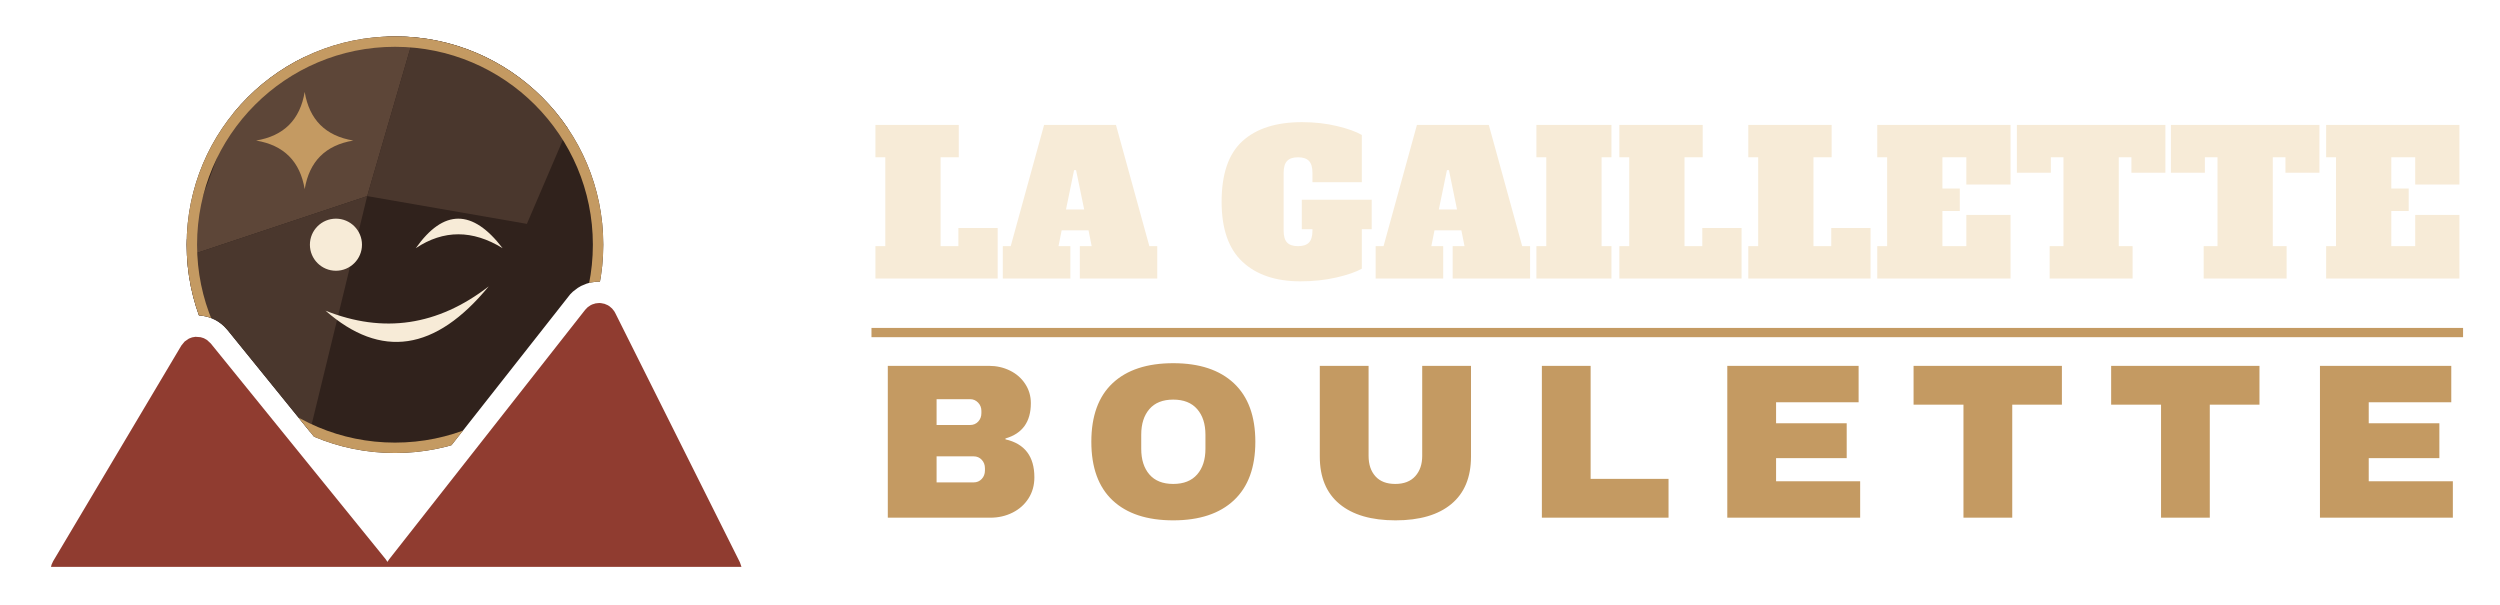
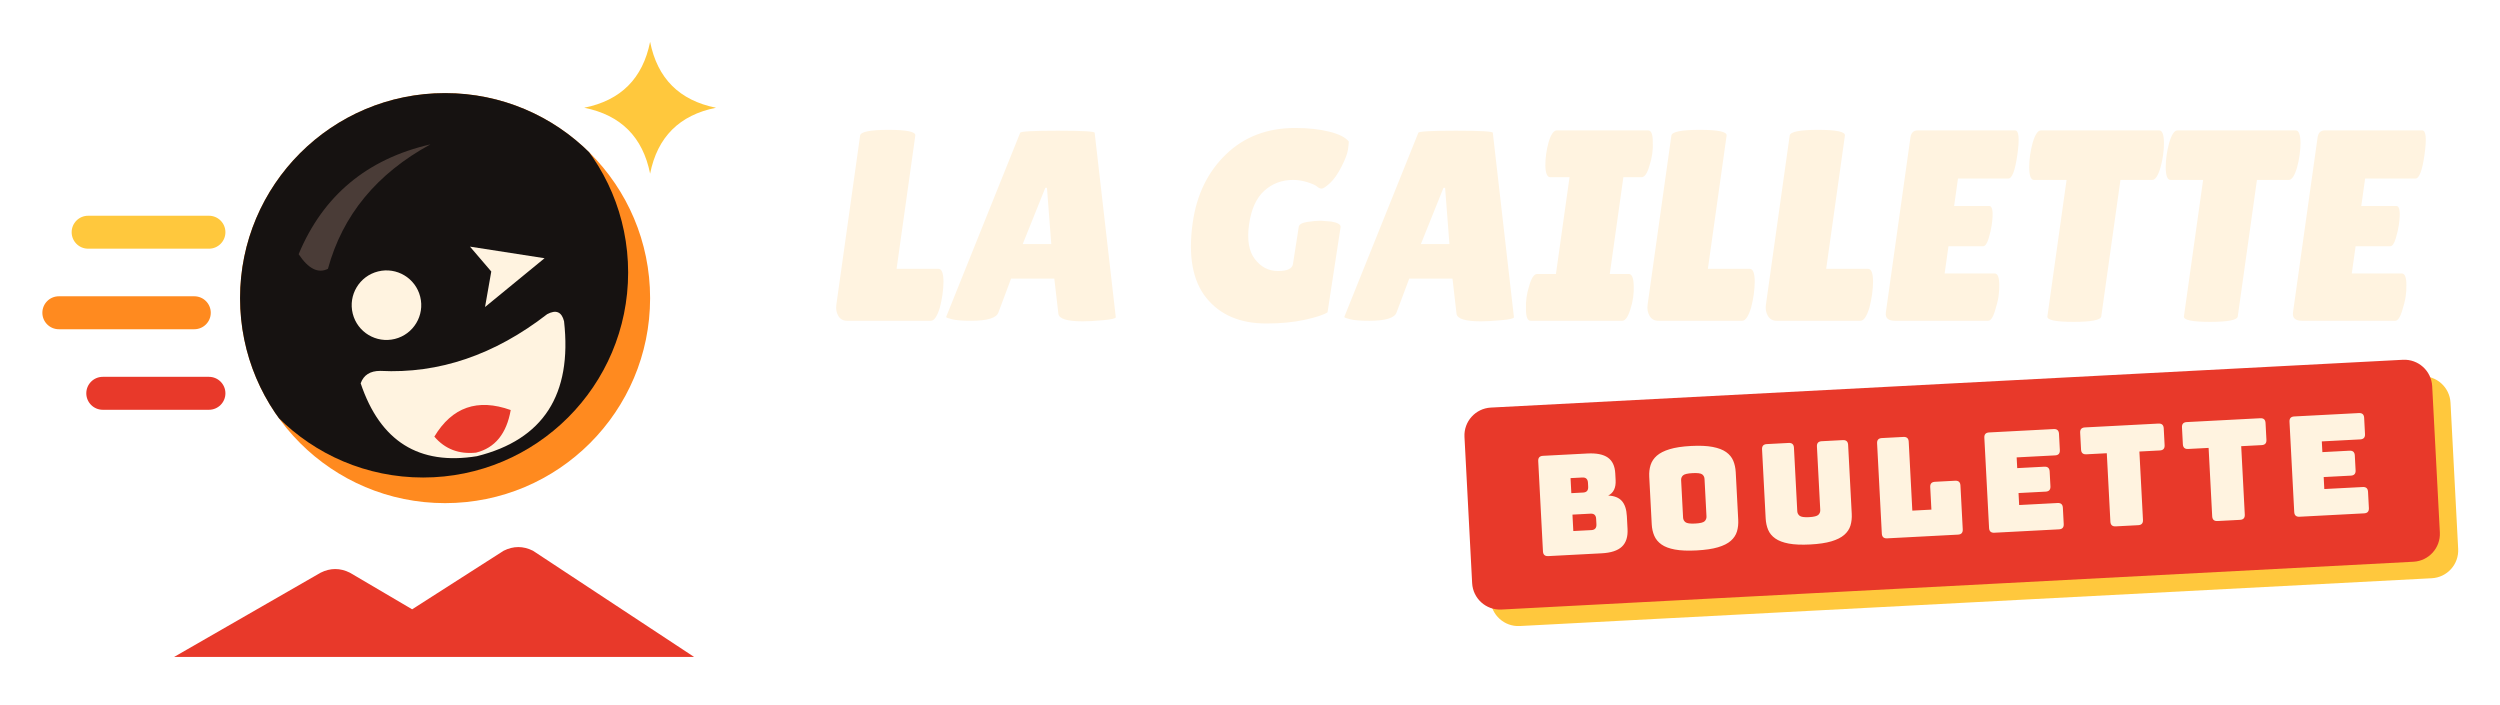
- <svg xmlns="http://www.w3.org/2000/svg" viewBox="0 0 810.2 196.0" width="810" height="196" role="img">
-   <g transform="translate(12 12) scale(1.16) translate(0 -36)">
+ <svg xmlns="http://www.w3.org/2000/svg" viewBox="0 0 716.7 202" width="717" height="202" role="img">
+   <g transform="translate(12 12) scale(1.05) translate(-2 -12)">
+     <path d="M14.5 59.5 H47.5 A4.5 4.5 0 0 1 47.5 68.5 H14.5 A4.5 4.5 0 0 1 14.5 59.5 Z" fill="#ffc83d" />
+     <path d="M6.5 81.5 H43.5 A4.5 4.5 0 0 1 43.5 90.5 H6.5 A4.5 4.5 0 0 1 6.5 81.5 Z" fill="#ff8a1f" />
+     <path d="M18.5 103.5 H47.5 A4.5 4.5 0 0 1 47.5 112.5 H18.5 A4.5 4.5 0 0 1 18.5 103.5 Z" fill="#e8392a" />
+     <path d="M38 180 L78 157 Q82 155 86 157 L103 167 L128 151 Q132 149 136 151 L180 180 Z" fill="#e8392a" />
    <defs>
-       <clipPath id="clip-color">
-         <path d="M159.97 92.04 L159.71 88.12 L159.49 86.17 L159.2 84.23 L158.43 80.38 L157.96 78.47 L156.82 74.71 L156.15 72.86 L154.65 69.24 L153.81 67.46 L151.96 64 L149.89 60.67 L148.77 59.05 L146.38 55.94 L145.11 54.44 L143.79 52.98 L141.02 50.21 L139.56 48.89 L136.53 46.4 L134.95 45.23 L131.68 43.05 L128.28 41.08 L126.54 40.19 L122.96 38.57 L121.14 37.85 L117.42 36.58 L115.53 36.04 L113.62 35.57 L109.77 34.8 L105.88 34.29 L103.92 34.13 L101.96 34.03 L98.04 34.03 L94.12 34.29 L92.17 34.51 L88.29 35.15 L86.38 35.57 L84.47 36.04 L80.71 37.18 L78.86 37.85 L75.24 39.35 L71.72 41.08 L70 42.04 L68.32 43.05 L65.05 45.23 L61.94 47.62 L60.44 48.89 L58.98 50.21 L56.21 52.98 L54.89 54.44 L52.4 57.47 L50.11 60.67 L49.05 62.32 L47.08 65.72 L46.19 67.46 L44.57 71.04 L43.85 72.86 L43.18 74.71 L42.04 78.47 L41.15 82.29 L40.8 84.23 L40.51 86.17 L40.13 90.08 L40.03 92.04 L40.03 95.96 L40.29 99.88 L40.51 101.83 L41.15 105.71 L42.04 109.53 L43.37 113.8 L44.61 113.72 L45.66 113.77 L47.27 114.04 L48.29 114.35 L49.7 114.96 L50.61 115.49 L51.47 116.11 L52.26 116.8 L53.18 117.79 L79.64 150.43 L82.58 151.42 L84.47 151.96 L86.38 152.43 L90.23 153.2 L94.12 153.71 L96.08 153.87 L98.04 153.97 L101.96 153.97 L103.92 153.87 L107.83 153.49 L111.71 152.85 L113.95 152.35 L148.93 107.89 L149.71 107.11 L151.07 106.07 L152.03 105.51 L153.51 104.89 L154.57 104.58 L156.26 104.33 L157.87 104.33 L159.07 104.49 L159.49 101.83 L159.87 97.92 L159.97 95.96 Z" />
+       <clipPath id="ball-clip">
+         <circle cx="112" cy="82" r="56" />
      </clipPath>
    </defs>
-     <g clip-path="url(#clip-color)">
-       <g transform="translate(100 94) scale(0.97) translate(-100 -100)">
-         <defs>
-           <clipPath id="gaillette-in-color">
-             <circle cx="100" cy="100" r="60" />
-           </clipPath>
-         </defs>
-         <circle cx="100" cy="100" r="60" fill="#30221c" />
-         <g clip-path="url(#gaillette-in-color)">
-           <path d="M38 104 L58 50 L106 38 L92 86 Z" fill="#5d4638" />
-           <path d="M92 86 L106 38 L156 52 L138 94 Z" fill="#4a372d" />
-           <path d="M38 104 L92 86 L74 160 L38 146 Z" fill="#4a372d" />
-         </g>
-         <circle cx="100" cy="100" r="58.5" fill="none" stroke="#c49a62" stroke-width="3" />
-         <path d="M75.5 100 A7.5 7.5 0 1 0 90.5 100 A7.5 7.5 0 1 0 75.5 100 Z M106 101 Q118 84 131 101 Q118 93 106 101 Z M80 119 Q104 140 127 112 Q105 129 80 119 Z" fill="#f7ebd7" />
-         <path d="M74 56 Q76 68 88 70 Q76 72 74 84 Q72 72 60 70 Q72 68 74 56 Z" fill="#c49a62" />
-       </g>
+     <circle cx="112" cy="82" r="56" fill="#ff8a1f" />
+     <g clip-path="url(#ball-clip)">
+       <circle cx="106" cy="75" r="56" fill="#161211" />
+       <path d="M72 70 Q82 46 108 40 Q86 52 80 74 Q76 76 72 70 Z" fill="#4a3c37" />
    </g>
-     <path d="M196.8 184 L196.38 182.76 L161.53 113.06 L161.28 112.62 L160.66 111.83 L159.9 111.18 L159.47 110.91 L158.55 110.52 L157.56 110.32 L157.06 110.29 L156.06 110.39 L155.1 110.69 L154.65 110.91 L153.82 111.48 L153.13 112.2 L98.36 181.91 L97.9 182.61 L97.39 181.85 L48.52 121.57 L47.46 120.6 L46.62 120.13 L45.7 119.84 L44.27 119.73 L43.32 119.89 L42.43 120.23 L41.24 121.05 L40.33 122.16 L4.49 182.44 L4.07 183.35 L3.9 184 Z" fill="#903c30" />
+     <g transform="rotate(-14 112 82)">
+       <path d="M86.5 80 A9.5 9.5 0 1 0 105.5 80 A9.5 9.5 0 1 0 86.5 80 Z M122 70 L141 78 L122 87 L126 78 Z M84 99 Q86 96 90 97 Q113 104 138 93 Q142 92 142 96 Q138 126 110 126 Q86 124 84 99 Z" fill="#fff3e0" />
+       <path d="M100 118 Q110 108 122 116 Q118 125 110 125 Q103 124 100 118 Z" fill="#e8392a" />
+     </g>
+     <path d="M168 12 Q171 27 186 30 Q171 33 168 48 Q165 33 150 30 Q165 27 168 12 Z" fill="#ffc83d" />
  </g>
-   <g transform="translate(282.43 26.25)">
-     <path d="M1.28 64V53.5H4.48V24.7H1.28V14.21H28.29V24.7H22.4V53.5H28.16V47.62H40.9V64Z M90.05 53.5H92.61V64H67.52V53.5H71.36L70.34 48.38H61.63L60.61 53.5H64.45V64H42.56V53.5H45.12L55.94 14.21H79.23ZM63.04 41.6H68.93L66.3 28.86H65.66Z M162.11 48H158.91V60.8Q156.1 62.4 150.69 63.65Q145.28 64.9 139.01 64.9Q127.04 64.9 120.26 58.59Q113.47 52.29 113.47 39.1Q113.47 25.6 120.22 19.46Q126.98 13.31 139.52 13.31Q145.6 13.31 150.91 14.59Q156.22 15.87 158.91 17.47V32.77H142.91V29.76Q142.91 27.07 141.79 25.89Q140.67 24.7 138.24 24.7Q135.81 24.7 134.69 25.89Q133.57 27.07 133.57 29.76V48.45Q133.57 51.14 134.69 52.32Q135.81 53.5 138.24 53.5Q140.67 53.5 141.79 52.32Q142.91 51.14 142.91 48.45V48H139.46V38.46H162.11Z M210.88 53.5H213.44V64H188.35V53.5H192.19L191.17 48.38H182.46L181.44 53.5H185.28V64H163.39V53.5H165.95L176.77 14.21H200.06ZM183.87 41.6H189.76L187.14 28.86H186.5Z M215.49 64V53.5H218.69V24.7H215.49V14.21H239.81V24.7H236.61V53.5H239.81V64Z M242.37 64V53.5H245.57V24.7H242.37V14.21H269.38V24.7H263.49V53.5H269.25V47.62H281.98V64Z M284.16 64V53.5H287.36V24.7H284.16V14.21H311.17V24.7H305.28V53.5H311.04V47.62H323.78V64Z M325.95 64V53.5H329.15V24.7H325.95V14.21H369.15V33.54H354.82V24.7H347.07V34.82H352.7V42.11H347.07V53.5H354.82V43.39H369.15V64Z M419.33 29.7H408.32V24.7H404.22V53.5H408.7V64H381.82V53.5H386.3V24.7H382.21V29.7H371.2V14.21H419.33Z M469.25 29.7H458.24V24.7H454.14V53.5H458.62V64H431.74V53.5H436.22V24.7H432.13V29.7H421.12V14.21H469.25Z M471.42 64V53.5H474.62V24.7H471.42V14.21H514.62V33.54H500.29V24.7H492.54V34.82H498.18V42.11H492.54V53.5H500.29V43.39H514.62V64Z" fill="#f7ebd7" />
-     <path d="M51.65 104.38Q51.65 113.46 43.42 115.82V116.11Q52.79 118.25 52.79 128.41Q52.79 132.27 50.89 135.24Q49 138.21 45.71 139.86Q42.42 141.5 38.48 141.5H5.29V92.29H38.05Q41.77 92.29 44.89 93.83Q48 95.36 49.82 98.15Q51.65 100.94 51.65 104.38ZM21.1 111.46H31.97Q33.55 111.46 34.59 110.35Q35.62 109.24 35.62 107.6V106.88Q35.62 105.31 34.55 104.2Q33.48 103.09 31.97 103.09H21.1ZM21.1 130.06H33.12Q34.69 130.06 35.73 128.95Q36.77 127.84 36.77 126.19V125.48Q36.77 123.83 35.73 122.73Q34.69 121.62 33.12 121.62H21.1Z M124.4 116.9Q124.4 129.34 117.46 135.85Q110.52 142.36 97.79 142.36Q85.06 142.36 78.15 135.89Q71.25 129.41 71.25 116.9Q71.25 104.38 78.15 97.9Q85.06 91.43 97.79 91.43Q110.52 91.43 117.46 97.94Q124.4 104.45 124.4 116.9ZM87.42 114.61V119.18Q87.42 124.41 90.06 127.48Q92.71 130.56 97.79 130.56Q102.87 130.56 105.55 127.48Q108.23 124.41 108.23 119.18V114.61Q108.23 109.38 105.55 106.31Q102.87 103.23 97.79 103.23Q92.71 103.23 90.06 106.31Q87.42 109.38 87.42 114.61Z M169.83 142.36Q158.09 142.36 151.69 137.07Q145.29 131.77 145.29 121.69V92.29H161.1V121.47Q161.1 125.62 163.32 128.09Q165.53 130.56 169.75 130.56Q173.97 130.56 176.23 128.05Q178.48 125.55 178.48 121.47V92.29H194.29V121.69Q194.29 131.77 187.92 137.07Q181.56 142.36 169.83 142.36Z M217.26 92.29H233.06V128.91H258.31V141.5H217.26Z M277.35 92.29H319.91V104.09H293.16V110.89H316.05V122.19H293.16V129.7H320.41V141.5H277.35Z M369.7 104.88V141.5H353.89V104.88H337.72V92.29H385.79V104.88Z M433.72 104.88V141.5H417.92V104.88H401.75V92.29H449.82V104.88Z M469.42 92.29H511.98V104.09H485.23V110.89H508.12V122.19H485.23V129.7H512.49V141.5H469.42Z" fill="#c49a62" />
-     <rect x="0" y="80" width="515.8" height="3" fill="#c49a62" />
+   <g transform="translate(236.94 28)">
+     <g transform="skewX(-8) translate(8 0)">
+       <path d="M3.12 59.4V10.88Q3.12 9.24 11.04 9.24Q18.95 9.24 18.95 10.88V49.1H30.97Q32.37 49.1 32.92 52.77Q33.15 54.56 33.15 56.43Q33.15 58.31 32.92 60.26Q32.29 64 30.89 64H6.86Q5.15 64 4.13 62.6Q3.12 61.19 3.12 59.4Z M74.49 64.16Q67.7 64.16 67.16 61.97L64.58 51.91H52.18L49.92 61.58Q49.45 64 42.43 64Q38.69 64 36.89 63.57Q35.1 63.14 35.1 62.91L48.91 10.1Q48.91 9.48 59.59 9.48Q70.28 9.48 70.28 10.1L83.77 62.99Q83.77 63.53 80.18 63.84Q76.6 64.16 74.49 64.16ZM54.13 42H62.32L58.81 25.86H58.34Z M132.44 47.7 132.6 37.09Q132.6 36 134.86 35.65Q137.12 35.3 138.61 35.3L141.65 35.53Q144.61 36 144.61 37.17L144.3 61.58Q142.74 62.67 138.02 63.73Q133.3 64.78 127.22 64.78Q115.91 64.78 108.97 57.45Q102.02 50.12 102.02 35.92Q102.02 23.83 108.81 16.26Q115.6 8.7 127.61 8.7Q133.07 8.7 137.48 9.75Q141.88 10.8 143.52 12.6Q143.6 13.22 143.6 14.94Q143.6 16.65 142.43 19.81Q141.26 22.97 139.78 24.53Q138.29 26.09 137.63 26.09Q136.97 26.09 136.23 25.51Q135.49 24.92 133.3 24.26Q131.12 23.6 129.09 23.6Q124.25 23.6 121.25 26.72Q118.25 29.84 118.25 36.39Q118.25 42.94 121.33 46.33Q124.41 49.73 128.43 49.73Q132.44 49.73 132.44 47.7Z M188.68 64.16Q181.9 64.16 181.35 61.97L178.78 51.91H166.37L164.11 61.58Q163.64 64 156.62 64Q152.88 64 151.09 63.57Q149.29 63.14 149.29 62.91L163.1 10.1Q163.1 9.48 173.78 9.48Q184.47 9.48 184.47 10.1L197.96 62.99Q197.96 63.53 194.38 63.84Q190.79 64.16 188.68 64.16ZM168.32 42H176.51L173 25.86H172.54Z M208.26 50.58V22.82H202.72Q201.4 22.82 200.85 19.46Q200.62 17.82 200.62 16.11Q200.62 14.39 200.85 12.75Q201.4 9.4 202.72 9.4H228.93Q230.26 9.4 230.72 12.75Q231.04 14.39 231.04 16.11Q231.04 17.82 230.72 19.46Q230.26 22.82 228.93 22.82H223.7V50.58H229.16Q230.49 50.58 231.04 53.94Q231.35 55.58 231.35 57.29Q231.35 59.01 231.04 60.65Q230.49 64 229.16 64H202.88Q201.55 64 201.08 60.65Q200.77 59.01 200.77 57.29Q200.77 55.58 201.08 53.94Q201.55 50.58 202.88 50.58Z M235.79 59.4V10.88Q235.79 9.24 243.71 9.24Q251.63 9.24 251.63 10.88V49.1H263.64Q265.04 49.1 265.59 52.77Q265.82 54.56 265.82 56.43Q265.82 58.31 265.59 60.26Q264.97 64 263.56 64H239.54Q237.82 64 236.81 62.6Q235.79 61.19 235.79 59.4Z M269.72 59.4V10.88Q269.72 9.24 277.64 9.24Q285.56 9.24 285.56 10.88V49.1H297.57Q298.97 49.1 299.52 52.77Q299.75 54.56 299.75 56.43Q299.75 58.31 299.52 60.26Q298.9 64 297.49 64H273.47Q271.75 64 270.74 62.6Q269.72 61.19 269.72 59.4Z M329.78 31.08Q331.27 31.08 331.27 36.54Q331.27 38.18 330.92 40.41Q330.56 42.63 329.63 42.63H319.72V50.43H334.07Q335.4 50.43 335.87 53.86Q336.1 55.34 336.1 57.02Q336.1 58.7 335.63 61.35Q335.17 64 334.07 64H307.4Q304.43 64 304.43 61.58V11.43Q304.43 9.4 306.23 9.4H334.15Q335.79 9.4 335.79 16.3Q335.79 23.21 334.15 23.21H319.72V31.08Z M366.37 62.75Q366.37 64.31 358.64 64.31Q350.92 64.31 350.92 62.75V23.6H341.56Q340.24 23.6 339.69 20.01Q339.46 18.29 339.46 16.5Q339.46 14.7 339.69 12.99Q340.24 9.4 341.56 9.4H375.49Q376.82 9.4 377.36 12.99Q377.6 14.7 377.6 16.5Q377.6 18.29 377.36 20.01Q376.82 23.6 375.49 23.6H366.37Z M405.52 62.75Q405.52 64.31 397.8 64.31Q390.08 64.31 390.08 62.75V23.6H380.72Q379.39 23.6 378.85 20.01Q378.61 18.29 378.61 16.5Q378.61 14.7 378.85 12.99Q379.39 9.4 380.72 9.4H414.65Q415.97 9.4 416.52 12.99Q416.75 14.7 416.75 16.5Q416.75 18.29 416.52 20.01Q415.97 23.6 414.65 23.6H405.52Z M446.55 31.08Q448.03 31.08 448.03 36.54Q448.03 38.18 447.68 40.41Q447.33 42.63 446.39 42.63H436.49V50.43H450.84Q452.17 50.43 452.63 53.86Q452.87 55.34 452.87 57.02Q452.87 58.7 452.4 61.35Q451.93 64 450.84 64H424.16Q421.2 64 421.2 61.58V11.43Q421.2 9.4 422.99 9.4H450.92Q452.56 9.4 452.56 16.3Q452.56 23.21 450.92 23.21H436.49V31.08Z" fill="#fff3e0" />
+     </g>
+     <g transform="rotate(-3 322.79 111)">
+       <path d="M196.83 87 H458.75 A8 8 0 0 1 466.75 95 V137 A8 8 0 0 1 458.75 145 H196.83 A8 8 0 0 1 188.83 137 V95 A8 8 0 0 1 196.83 87 Z" fill="#ffc83d" />
+       <path d="M191.83 82 H453.75 A8 8 0 0 1 461.75 90 V132 A8 8 0 0 1 453.75 140 H191.83 A8 8 0 0 1 183.83 132 V90 A8 8 0 0 1 191.83 82 Z" fill="#e8392a" />
+       <path d="M221.39 125.4H206.03Q204.59 125.4 204.59 123.96V98.04Q204.59 96.6 206.03 96.6H218.79Q222.71 96.6 224.59 98.08Q226.47 99.56 226.47 102.72V104.64Q226.47 107.96 224.11 108.96Q226.71 109.2 227.93 110.7Q229.15 112.2 229.15 115.16V118.84Q229.15 122.2 227.27 123.8Q225.39 125.4 221.39 125.4ZM213.59 113.88V118.6H218.79Q220.31 118.6 220.31 117V115.44Q220.31 113.88 218.79 113.88ZM213.59 103.4V107.72H216.99Q218.51 107.72 218.51 106.12V105Q218.51 103.4 216.99 103.4Z M260.99 117.84Q260.99 119.68 260.45 121.18Q259.91 122.68 258.55 123.76Q257.19 124.84 254.77 125.42Q252.35 126 248.59 126Q244.83 126 242.41 125.42Q239.99 124.84 238.63 123.76Q237.27 122.68 236.71 121.18Q236.15 119.68 236.15 117.84V104.2Q236.15 102.36 236.71 100.86Q237.27 99.36 238.63 98.28Q239.99 97.2 242.41 96.6Q244.83 96 248.59 96Q252.35 96 254.77 96.6Q257.19 97.2 258.55 98.28Q259.91 99.36 260.45 100.86Q260.99 102.36 260.99 104.2ZM245.23 116.4Q245.23 117.2 245.83 117.74Q246.43 118.28 248.59 118.28Q250.79 118.28 251.37 117.74Q251.95 117.2 251.95 116.4V105.64Q251.95 104.84 251.37 104.32Q250.79 103.8 248.59 103.8Q246.43 103.8 245.83 104.32Q245.23 104.84 245.23 105.64Z M293.59 117.84Q293.59 119.68 293.05 121.18Q292.51 122.68 291.13 123.76Q289.75 124.84 287.35 125.42Q284.95 126 281.23 126Q277.51 126 275.11 125.42Q272.71 124.84 271.33 123.76Q269.95 122.68 269.41 121.18Q268.87 119.68 268.87 117.84V98.04Q268.87 96.6 270.31 96.6H276.59Q278.03 96.6 278.03 98.04V116.28Q278.03 117.08 278.63 117.62Q279.23 118.16 281.31 118.16Q283.43 118.16 284.03 117.62Q284.63 117.08 284.63 116.28V98.04Q284.63 96.6 286.07 96.6H292.15Q293.59 96.6 293.59 98.04Z M323.71 125.4H303.35Q301.91 125.4 301.91 123.96V98.04Q301.91 96.6 303.35 96.6H309.55Q310.99 96.6 310.99 98.04V117.84H316.47V111.36Q316.47 109.92 317.91 109.92H323.71Q325.15 109.92 325.15 111.36V123.96Q325.15 125.4 323.71 125.4Z M352.71 125.4H334.15Q332.71 125.4 332.71 123.96V98.04Q332.71 96.6 334.15 96.6H352.71Q354.15 96.6 354.15 98.04V102.72Q354.15 104.16 352.71 104.16H341.67V107.24H349.47Q350.91 107.24 350.91 108.68V112.96Q350.91 114.4 349.47 114.4H341.67V117.84H352.71Q354.15 117.84 354.15 119.28V123.96Q354.15 125.4 352.71 125.4Z M375.47 125.4H368.99Q367.55 125.4 367.55 123.96V104.32H361.67Q360.23 104.32 360.23 102.88V98.04Q360.23 96.6 361.67 96.6H382.79Q384.23 96.6 384.23 98.04V102.88Q384.23 104.32 382.79 104.32H376.91V123.96Q376.91 125.4 375.47 125.4Z M404.71 125.4H398.23Q396.79 125.4 396.79 123.96V104.32H390.91Q389.47 104.32 389.47 102.88V98.04Q389.47 96.6 390.91 96.6H412.03Q413.47 96.6 413.47 98.04V102.88Q413.47 104.32 412.03 104.32H406.15V123.96Q406.15 125.4 404.71 125.4Z M440.35 125.4H421.79Q420.35 125.4 420.35 123.96V98.04Q420.35 96.6 421.79 96.6H440.35Q441.79 96.6 441.79 98.04V102.72Q441.79 104.16 440.35 104.16H429.31V107.24H437.11Q438.55 107.24 438.55 108.68V112.96Q438.55 114.4 437.11 114.4H429.31V117.84H440.35Q441.79 117.84 441.79 119.28V123.96Q441.79 125.4 440.35 125.4Z" fill="#fff3e0" />
+     </g>
  </g>
</svg>
